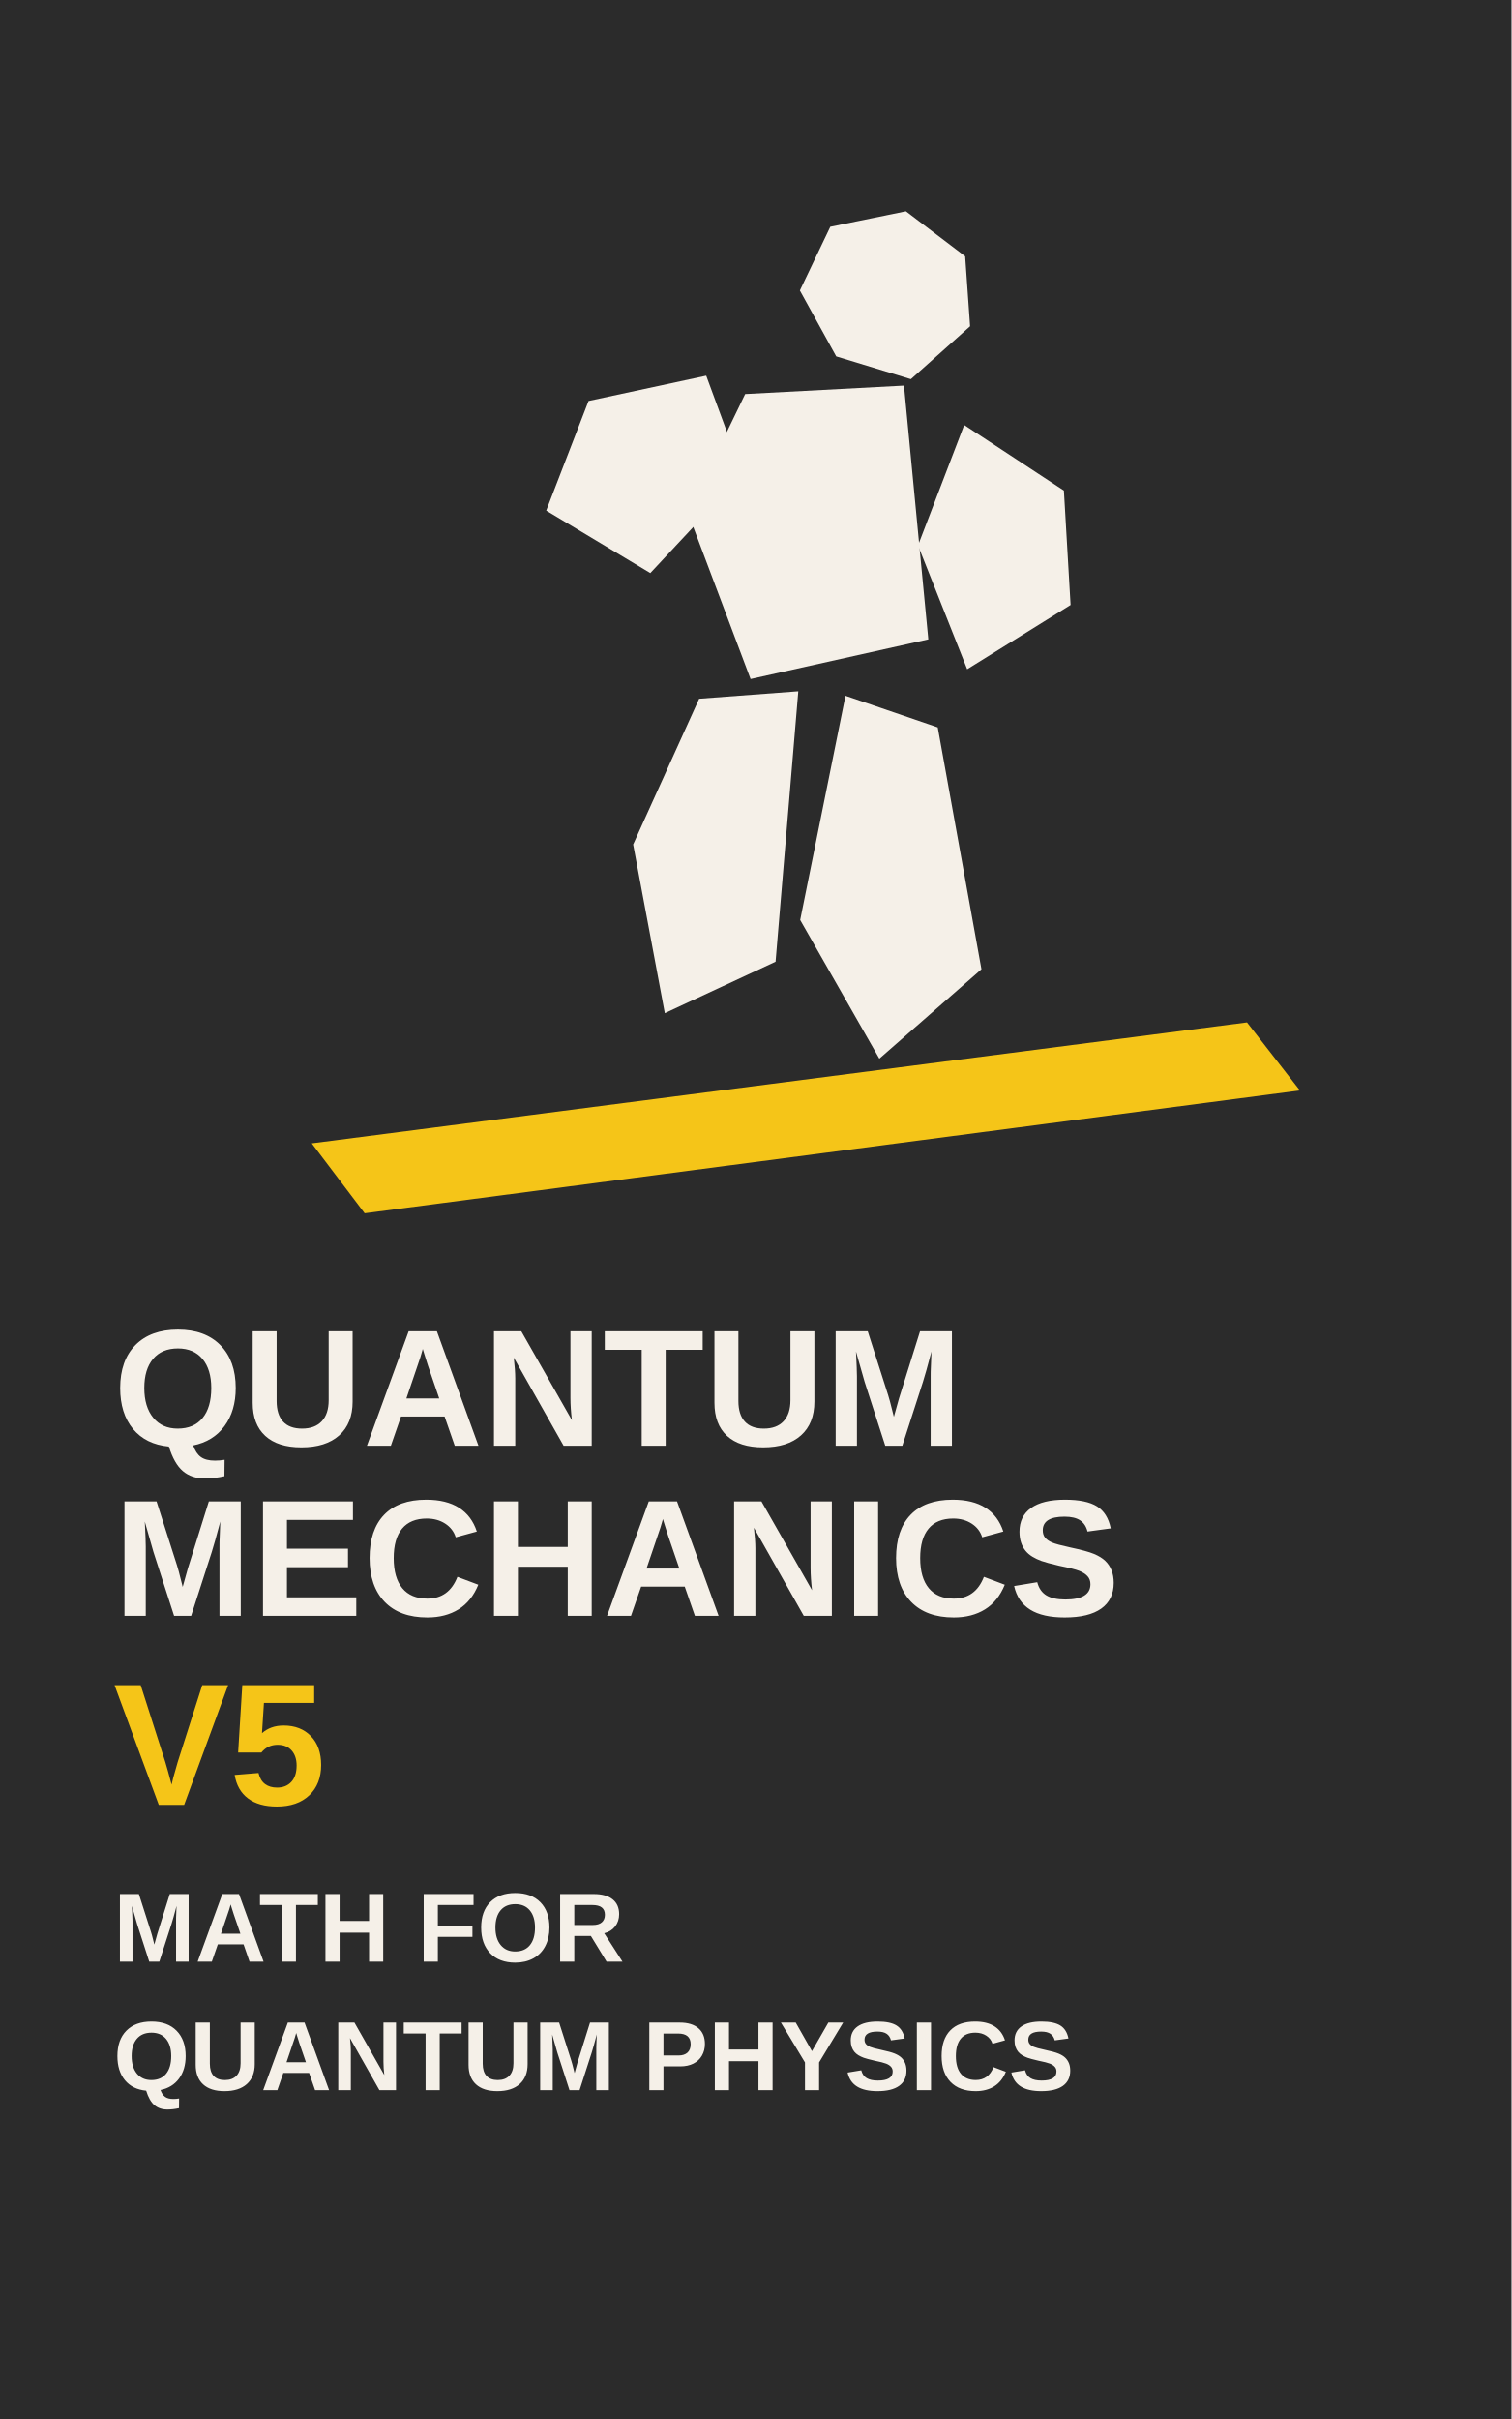
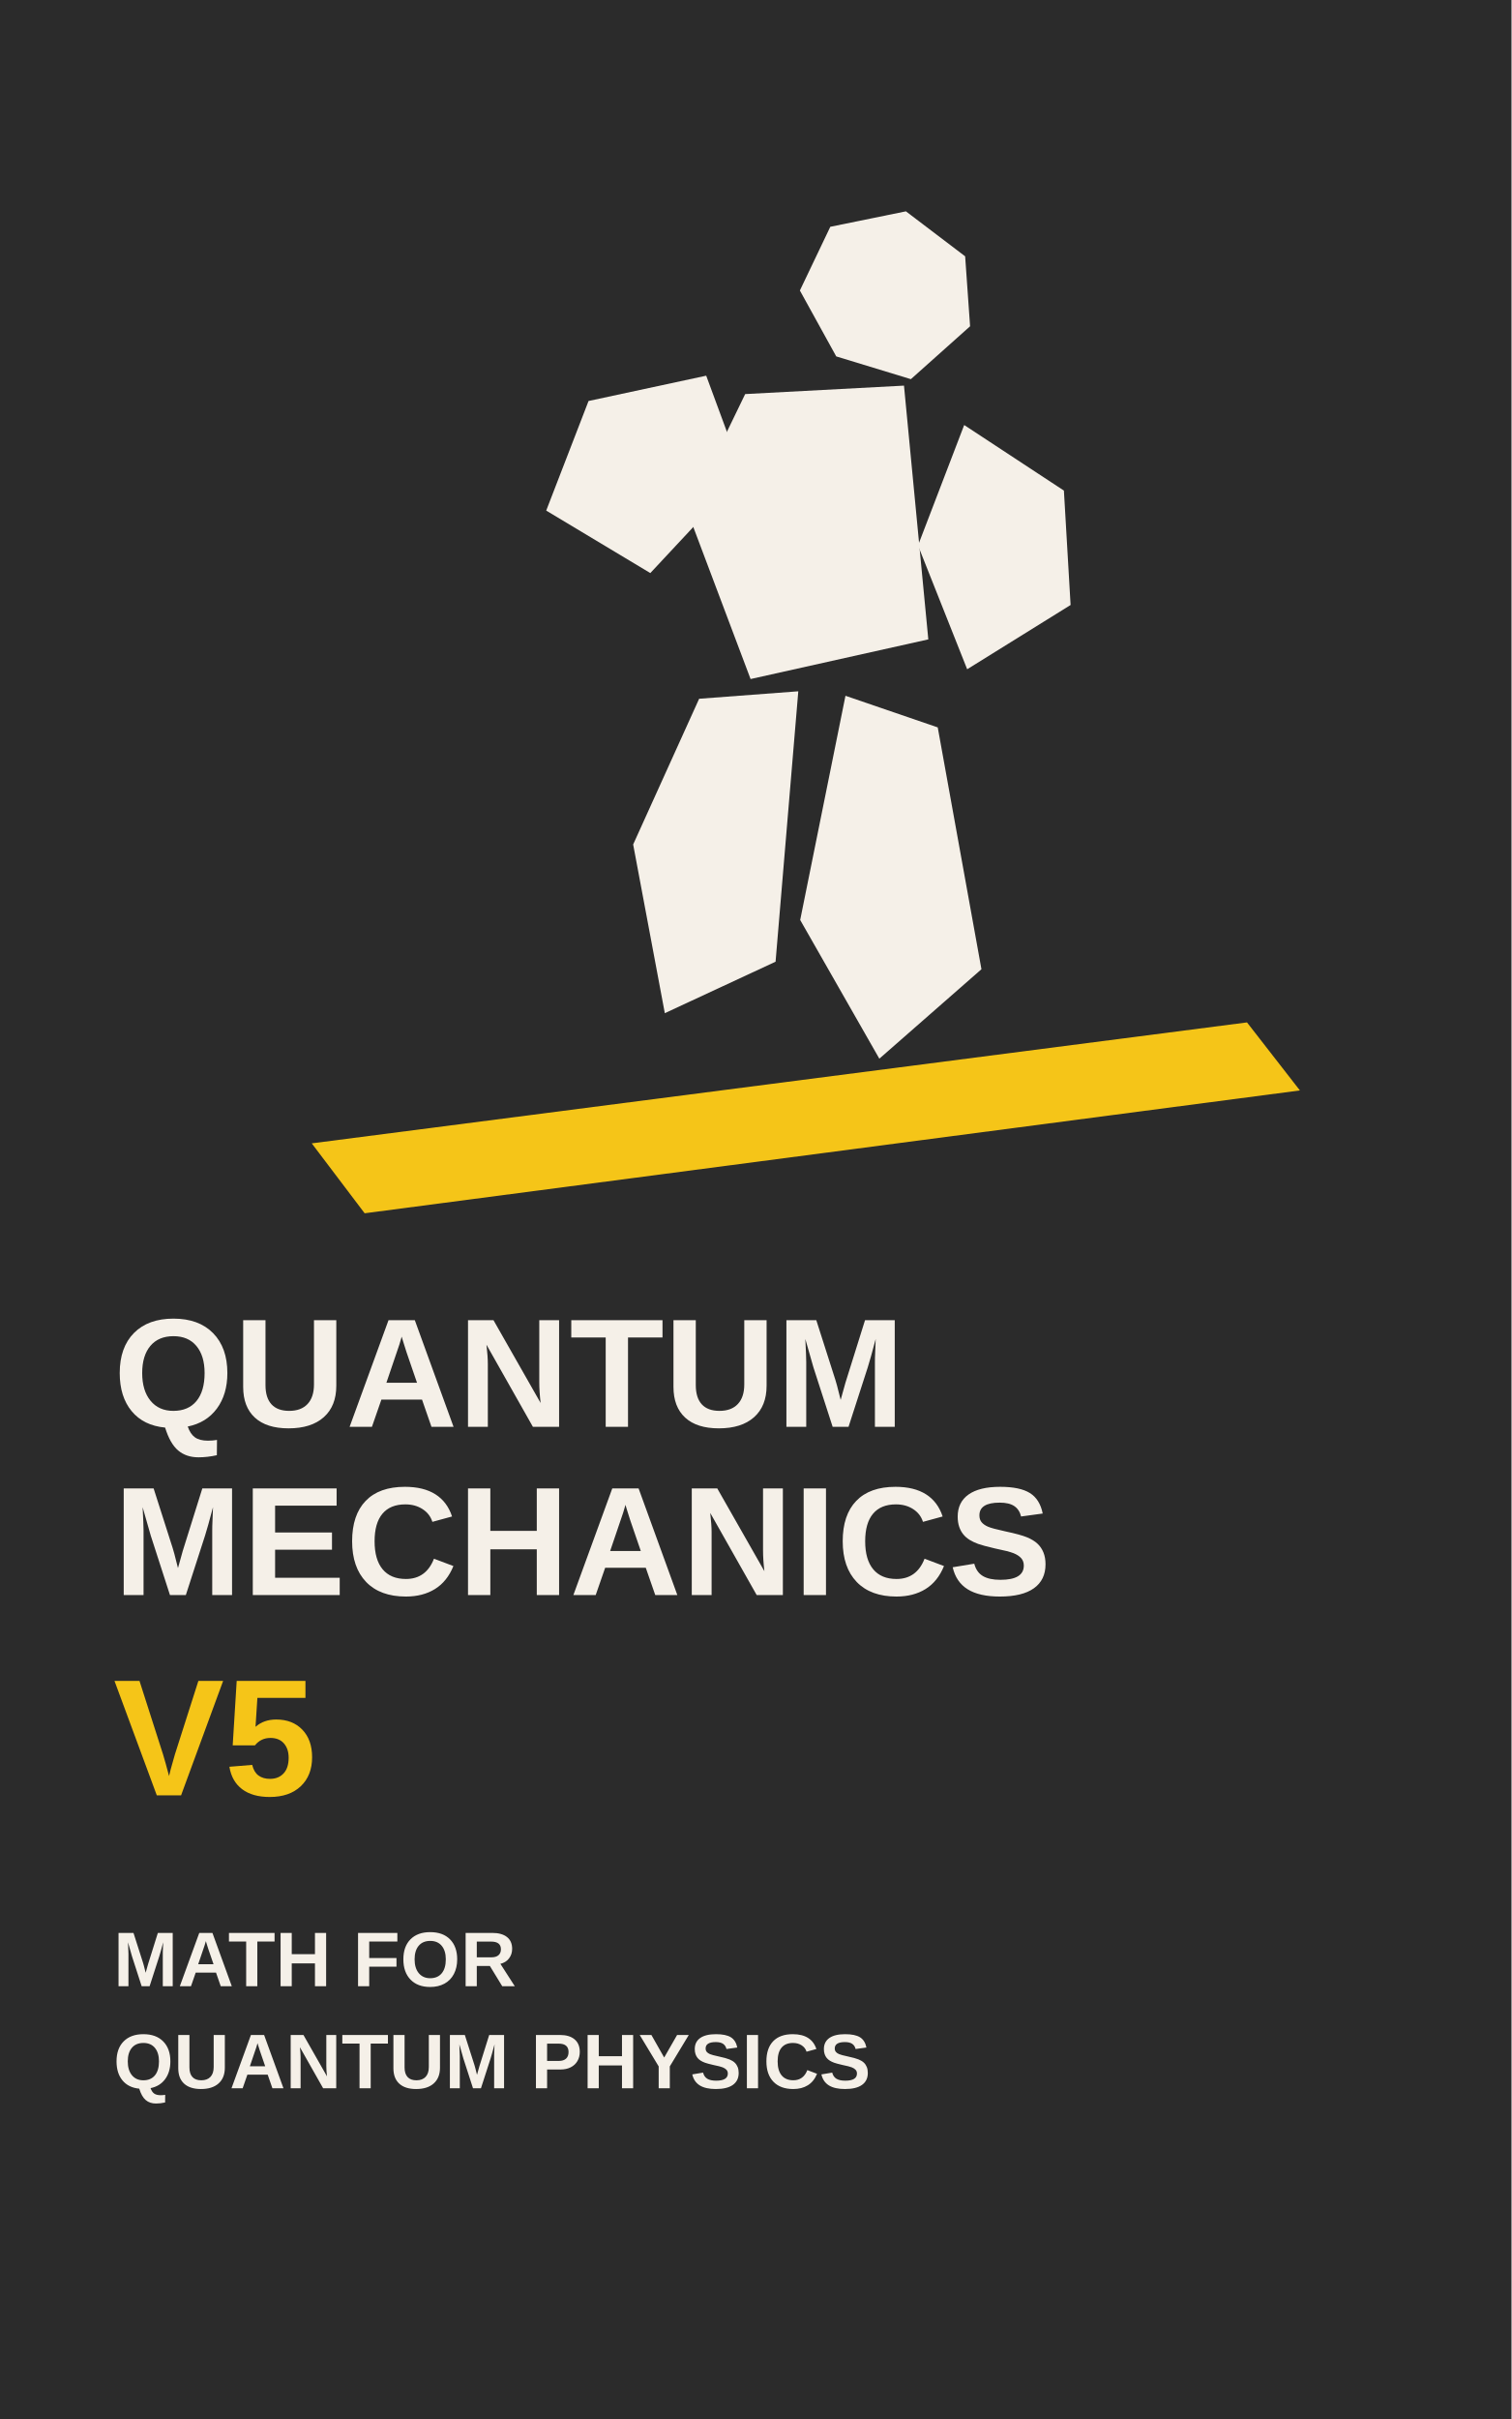
<svg xmlns="http://www.w3.org/2000/svg" viewBox="0 0 1600 2560" width="1600" height="2560" preserveAspectRatio="xMidYMid meet" shape-rendering="geometricPrecision">
  <g id="background">
    <rect x="0" y="0" width="1600" height="2560" fill="#2B2B2B" />
  </g>
  <g id="symbol-fragments" transform="rotate(10, 800, 1010)">
    <polygon points="744,238 820,208 890,244 908,316 856,382 774,372 724,310" fill="#F5F0E8" />
    <polygon points="686,428 850,390 922,650 744,724 648,562" fill="#F5F0E8" />
    <polygon points="524,464 642,416 698,512 620,632 500,586" fill="#F5F0E8" />
    <polygon points="920,420 1036,470 1064,588 968,674 894,554" fill="#F5F0E8" />
    <polygon points="694,754 796,728 822,1014 716,1088 652,918" fill="#F5F0E8" />
    <polygon points="846,724 948,740 1038,984 948,1096 840,966" fill="#F5F0E8" />
  </g>
  <g id="accent-elements">
    <polygon points="330,1210 1320,1082 1376,1154 386,1284" fill="#F5C518" />
  </g>
  <g id="title-letterforms">
-     <text x="120" y="1530" font-family="Arial Black, Arial, sans-serif" font-size="176" font-weight="900" letter-spacing="0" fill="#F5F0E8" textLength="1030" lengthAdjust="spacingAndGlyphs">QUANTUM</text>
-     <text x="120" y="1710" font-family="Arial Black, Arial, sans-serif" font-size="176" font-weight="900" letter-spacing="0" fill="#F5F0E8" textLength="1240" lengthAdjust="spacingAndGlyphs">MECHANICS</text>
-     <text x="120" y="1910" font-family="Arial Black, Arial, sans-serif" font-size="184" font-weight="900" letter-spacing="0" fill="#F5C518">V5</text>
-     <text x="120" y="2076" font-family="Arial Black, Arial, sans-serif" font-size="104" font-weight="900" letter-spacing="0" fill="#F5F0E8" textLength="1260" lengthAdjust="spacingAndGlyphs">MATH FOR</text>
-     <text x="120" y="2212" font-family="Arial Black, Arial, sans-serif" font-size="104" font-weight="900" letter-spacing="0" fill="#F5F0E8" textLength="1260" lengthAdjust="spacingAndGlyphs">QUANTUM PHYSICS</text>
+     <text x="120" y="1510" font-family="Arial Black, Arial, sans-serif" font-size="164" font-weight="900" letter-spacing="0" fill="#F5F0E8">QUANTUM</text>
+     <text x="120" y="1688" font-family="Arial Black, Arial, sans-serif" font-size="164" font-weight="900" letter-spacing="0" fill="#F5F0E8">MECHANICS</text>
+     <text x="120" y="1900" font-family="Arial Black, Arial, sans-serif" font-size="176" font-weight="900" letter-spacing="0" fill="#F5C518">V5</text>
+     <text x="120" y="2102" font-family="Arial Black, Arial, sans-serif" font-size="82" font-weight="900" letter-spacing="0" fill="#F5F0E8">MATH FOR</text>
+     <text x="120" y="2210" font-family="Arial Black, Arial, sans-serif" font-size="82" font-weight="900" letter-spacing="0" fill="#F5F0E8">QUANTUM PHYSICS</text>
  </g>
</svg>
